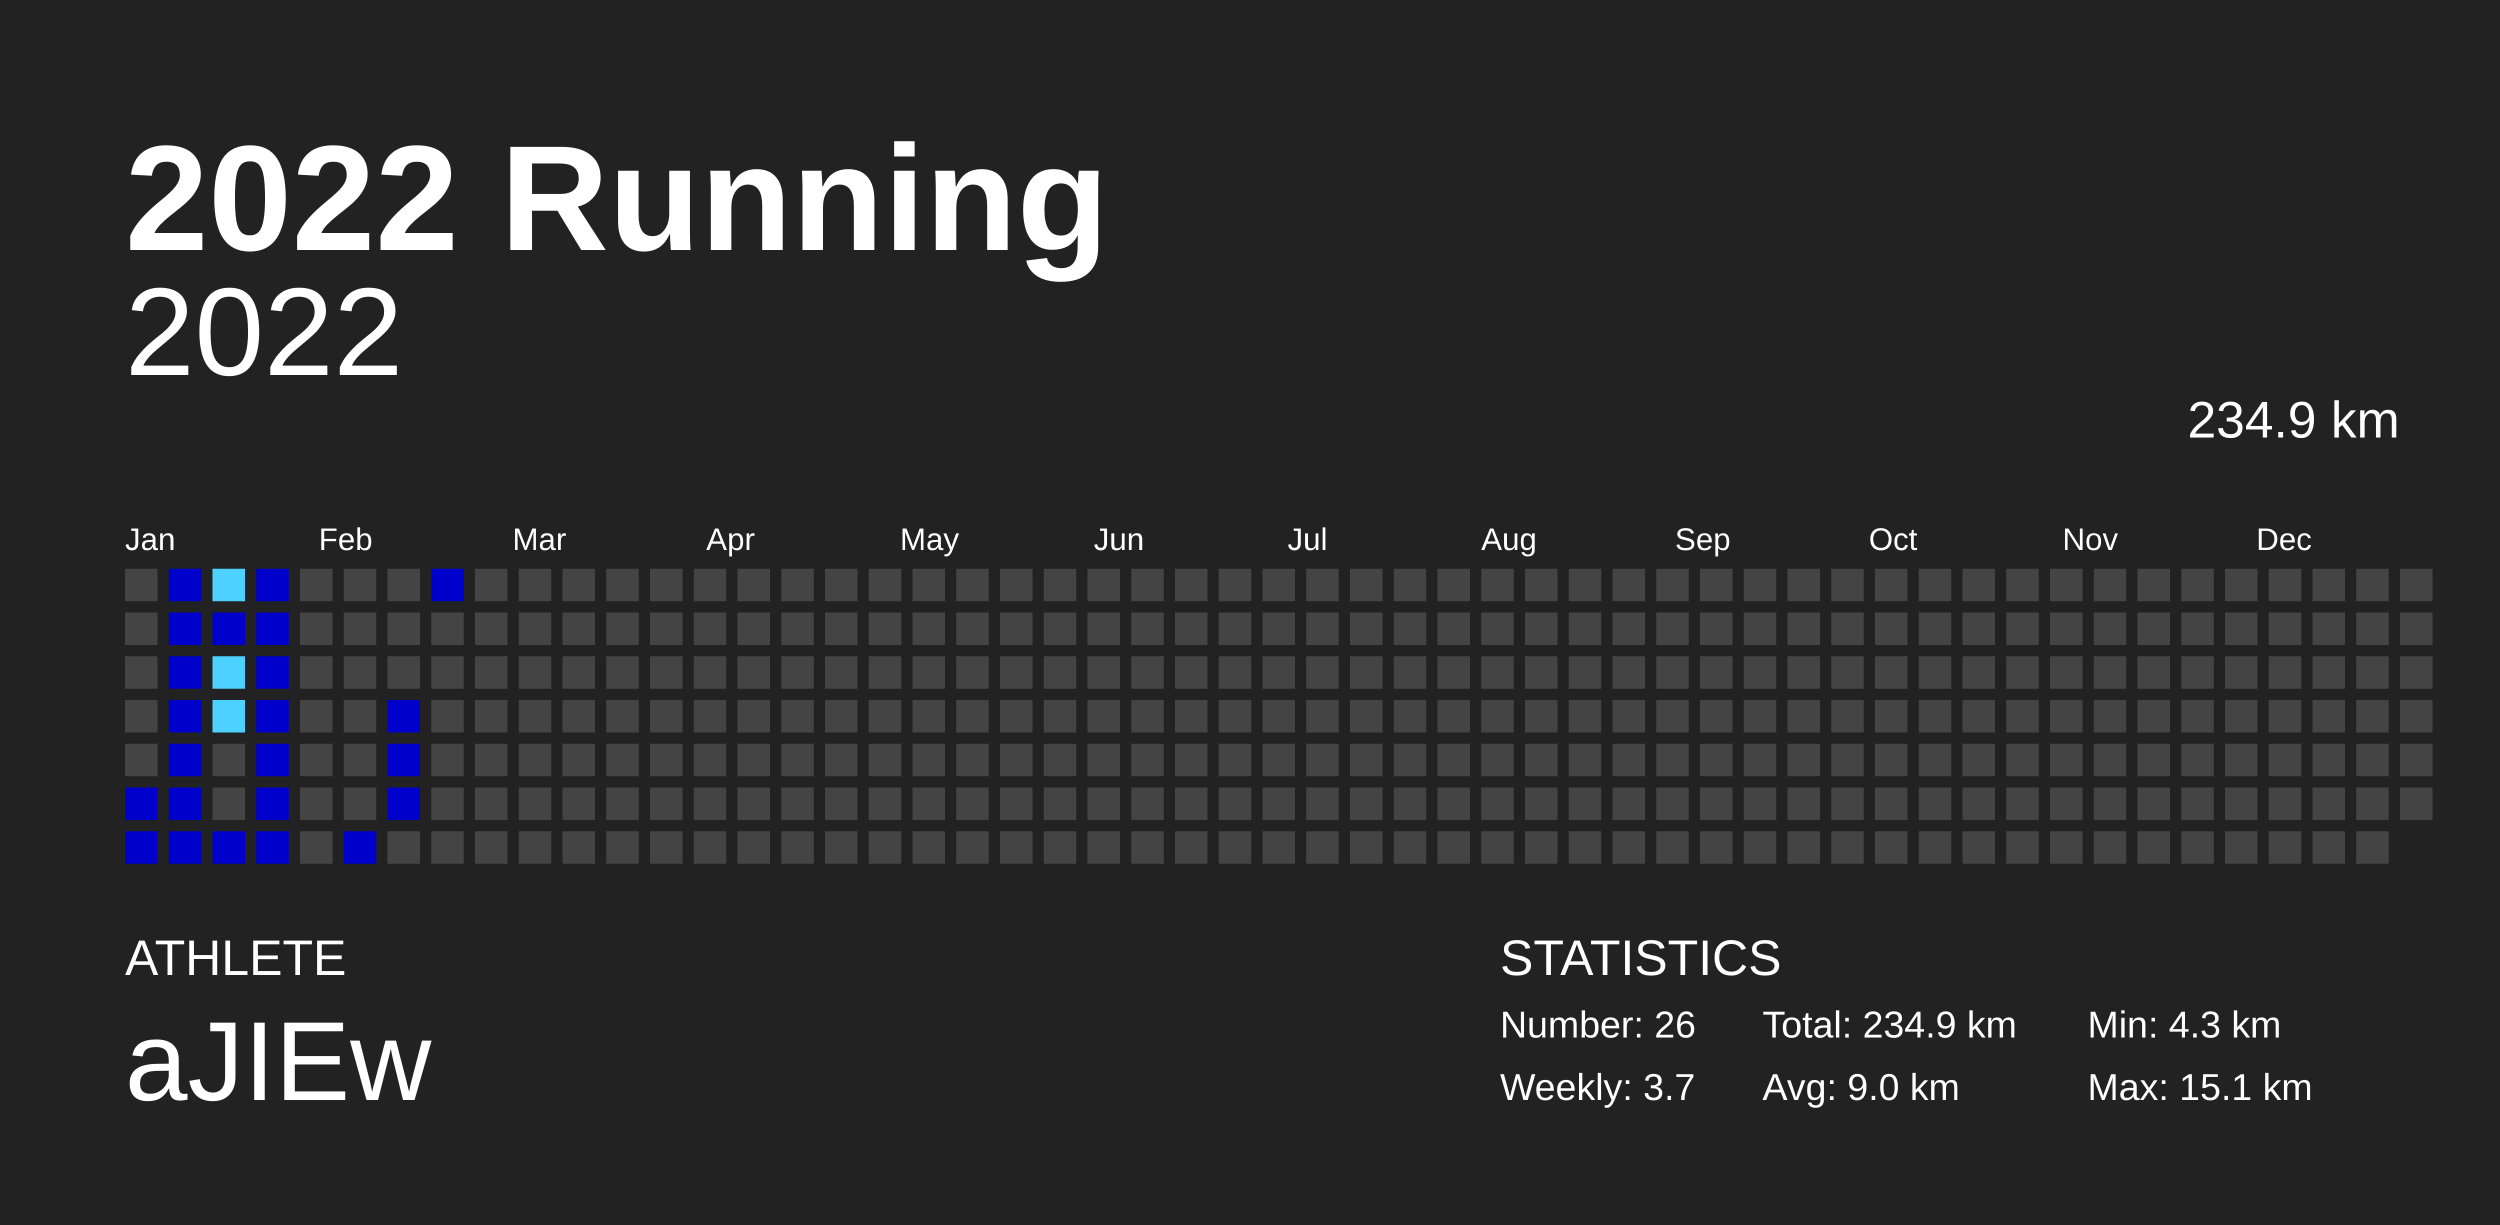
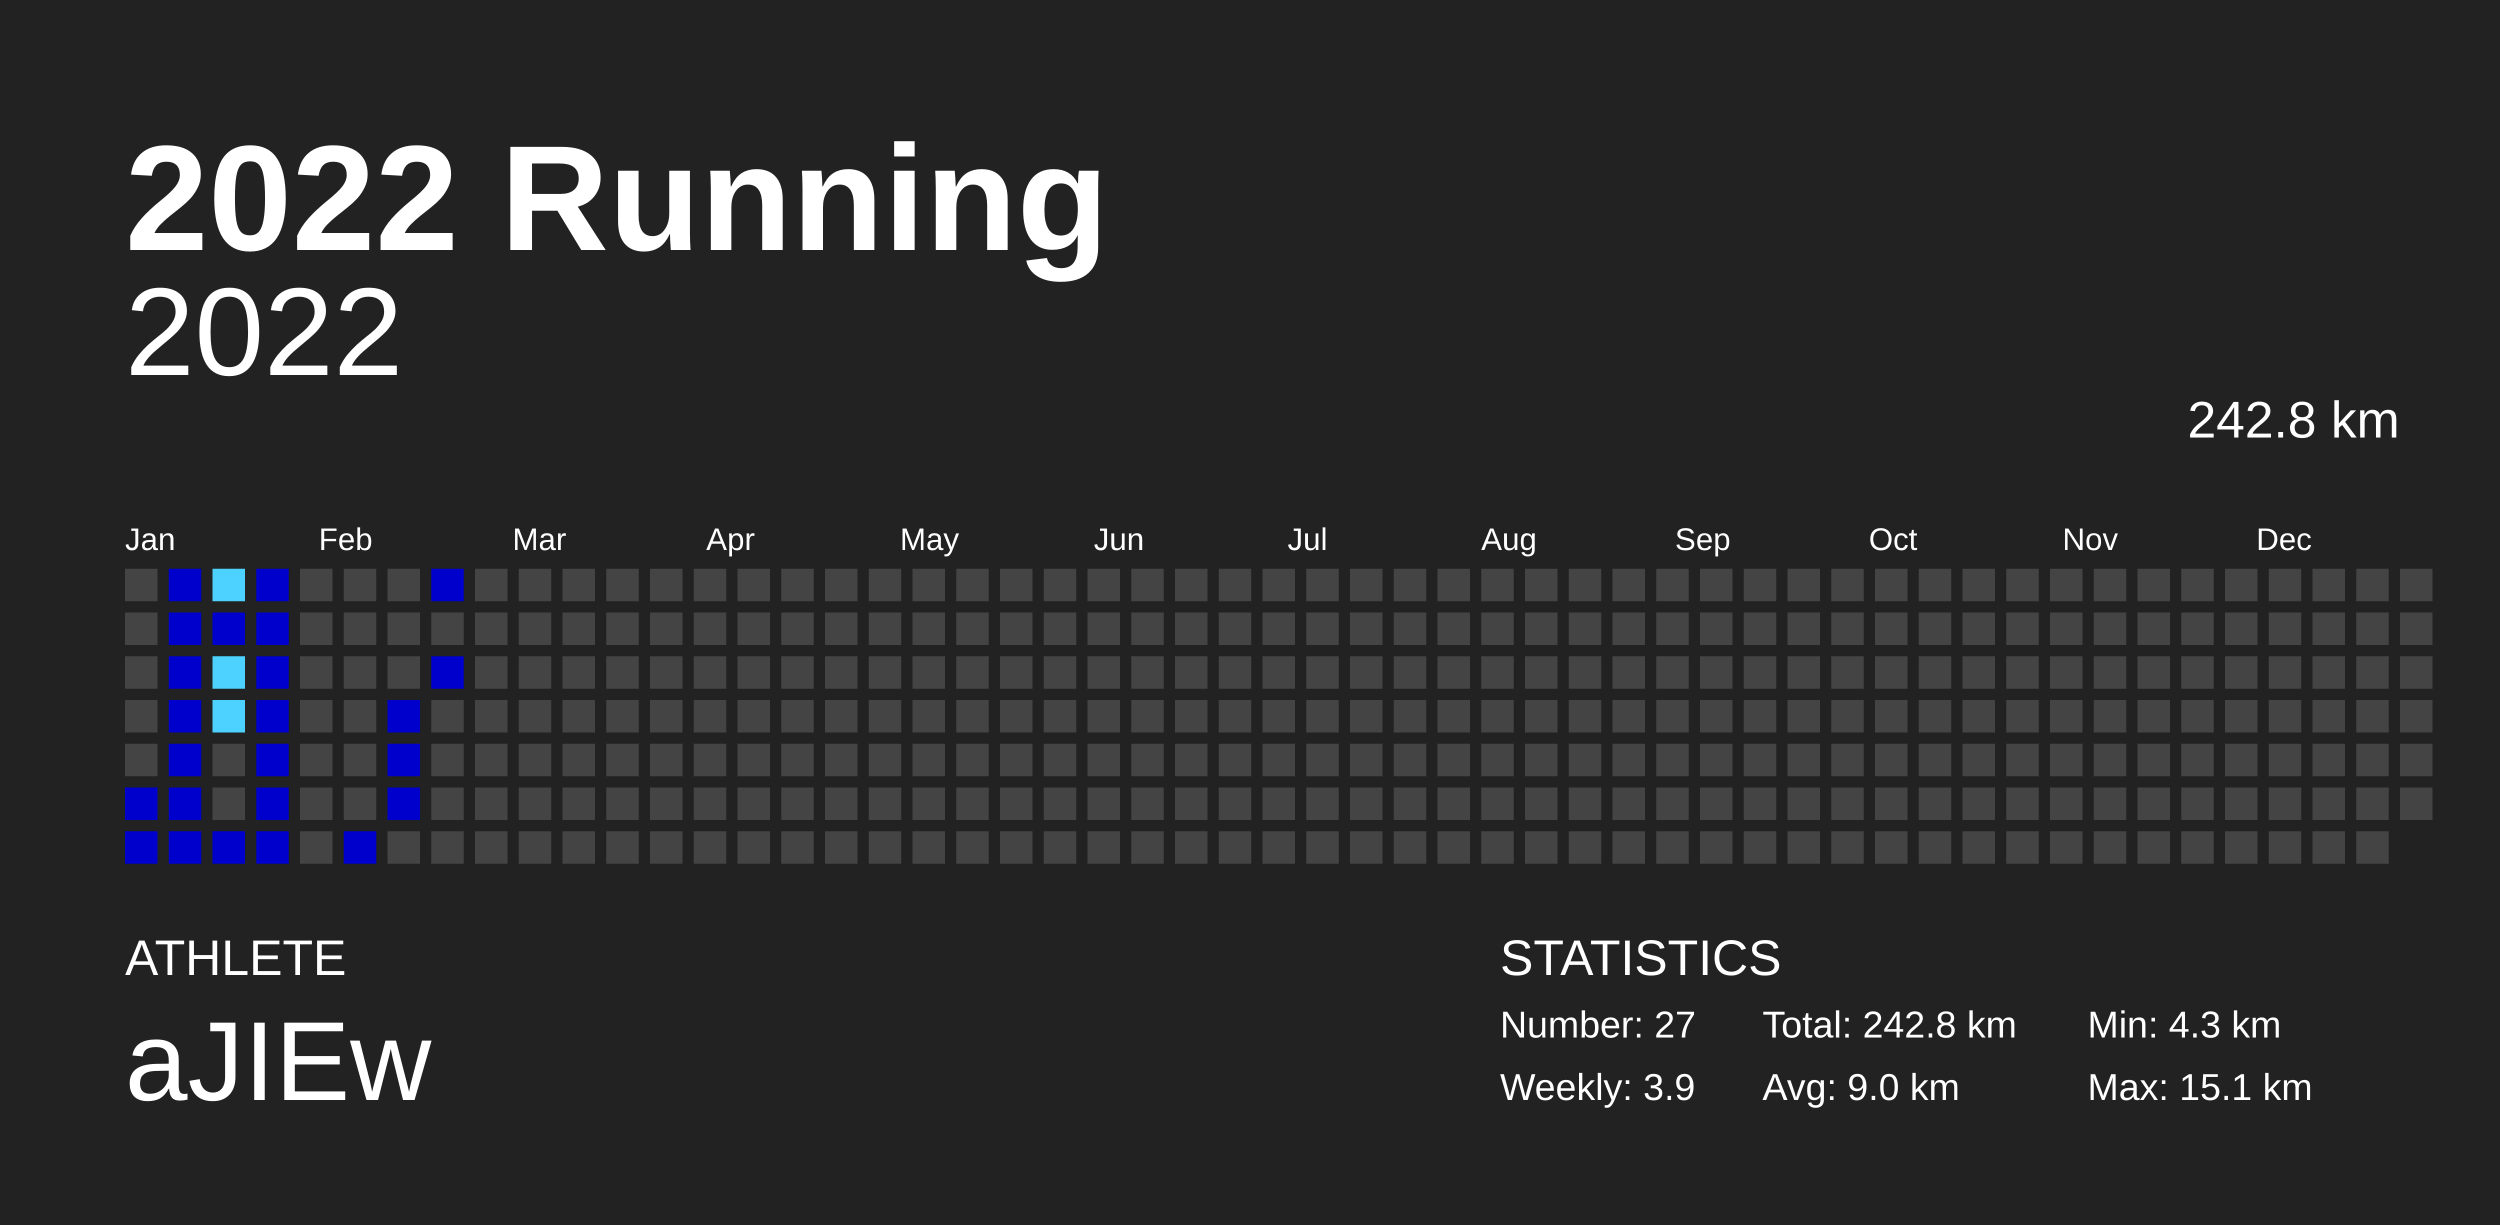
<svg xmlns="http://www.w3.org/2000/svg" baseProfile="full" height="98mm" version="1.1" viewBox="0,0,200,98" width="200mm">
  <defs />
  <rect fill="#222222" height="98" width="200" x="0" y="0" />
  <text fill="#FFFFFF" style="font-size:12px; font-family:Arial; font-weight:bold;" x="10" y="20">2022 Running</text>
  <text fill="#FFFFFF" style="font-size:4px; font-family:Arial" x="10" y="78">ATHLETE</text>
  <text fill="#FFFFFF" style="font-size:9px; font-family:Arial" x="10" y="88">aJIEw</text>
  <text fill="#FFFFFF" style="font-size:4px; font-family:Arial" x="120" y="78">STATISTICS</text>
-   <text fill="#FFFFFF" style="font-size:3px; font-family:Arial" x="120" y="83">Number: 26</text>
-   <text fill="#FFFFFF" style="font-size:3px; font-family:Arial" x="120" y="88">Weekly: 3.7</text>
-   <text fill="#FFFFFF" style="font-size:3px; font-family:Arial" x="141" y="83">Total: 234.9 km</text>
+   <text fill="#FFFFFF" style="font-size:3px; font-family:Arial" x="120" y="83">Number: 27</text>
+   <text fill="#FFFFFF" style="font-size:3px; font-family:Arial" x="120" y="88">Weekly: 3.9</text>
+   <text fill="#FFFFFF" style="font-size:3px; font-family:Arial" x="141" y="83">Total: 242.8 km</text>
  <text fill="#FFFFFF" style="font-size:3px; font-family:Arial" x="141" y="88">Avg: 9.0 km</text>
  <text fill="#FFFFFF" style="font-size:3px; font-family:Arial" x="167" y="83">Min: 4.3 km</text>
  <text fill="#FFFFFF" style="font-size:3px; font-family:Arial" x="167" y="88">Max: 15.1 km</text>
  <text alignment-baseline="hanging" fill="#FFFFFF" style="font-size:10.0px; font-family:Arial;" x="10" y="30">2022</text>
-   <text alignment-baseline="hanging" fill="#FFFFFF" style="font-size:4.125px; font-family:Arial;" x="175" y="35">234.9 km</text>
+   <text alignment-baseline="hanging" fill="#FFFFFF" style="font-size:4.125px; font-family:Arial;" x="175" y="35">242.8 km</text>
  <text fill="#FFFFFF" style="font-size:2.5px; font-family:Arial" x="10.0" y="44">Jan</text>
  <text fill="#FFFFFF" style="font-size:2.5px; font-family:Arial" x="25.5" y="44">Feb</text>
  <text fill="#FFFFFF" style="font-size:2.5px; font-family:Arial" x="41.0" y="44">Mar</text>
  <text fill="#FFFFFF" style="font-size:2.5px; font-family:Arial" x="56.5" y="44">Apr</text>
  <text fill="#FFFFFF" style="font-size:2.5px; font-family:Arial" x="72.0" y="44">May</text>
  <text fill="#FFFFFF" style="font-size:2.5px; font-family:Arial" x="87.5" y="44">Jun</text>
  <text fill="#FFFFFF" style="font-size:2.5px; font-family:Arial" x="103.0" y="44">Jul</text>
  <text fill="#FFFFFF" style="font-size:2.5px; font-family:Arial" x="118.5" y="44">Aug</text>
  <text fill="#FFFFFF" style="font-size:2.5px; font-family:Arial" x="134.0" y="44">Sep</text>
  <text fill="#FFFFFF" style="font-size:2.5px; font-family:Arial" x="149.5" y="44">Oct</text>
  <text fill="#FFFFFF" style="font-size:2.5px; font-family:Arial" x="165.0" y="44">Nov</text>
  <text fill="#FFFFFF" style="font-size:2.5px; font-family:Arial" x="180.5" y="44">Dec</text>
  <rect fill="#444444" height="2.6" width="2.6" x="10.0" y="45.5" />
  <rect fill="#444444" height="2.6" width="2.6" x="10.0" y="49.0" />
  <rect fill="#444444" height="2.6" width="2.6" x="10.0" y="52.5" />
  <rect fill="#444444" height="2.6" width="2.6" x="10.0" y="56.0" />
  <rect fill="#444444" height="2.6" width="2.6" x="10.0" y="59.5" />
  <rect fill="mediumblue" height="2.6" width="2.6" x="10.0" y="63.0" />
  <rect fill="mediumblue" height="2.6" width="2.6" x="10.0" y="66.5" />
  <rect fill="mediumblue" height="2.6" width="2.6" x="13.5" y="45.5" />
  <rect fill="mediumblue" height="2.6" width="2.6" x="13.5" y="49.0" />
  <rect fill="mediumblue" height="2.6" width="2.6" x="13.5" y="52.5" />
  <rect fill="mediumblue" height="2.6" width="2.6" x="13.5" y="56.0" />
  <rect fill="mediumblue" height="2.6" width="2.6" x="13.5" y="59.5" />
  <rect fill="mediumblue" height="2.6" width="2.6" x="13.5" y="63.0" />
  <rect fill="mediumblue" height="2.6" width="2.6" x="13.5" y="66.5" />
  <rect fill="#4dd2ff" height="2.6" width="2.6" x="17.0" y="45.5" />
  <rect fill="mediumblue" height="2.6" width="2.6" x="17.0" y="49.0" />
  <rect fill="#4dd2ff" height="2.6" width="2.6" x="17.0" y="52.5" />
  <rect fill="#4dd2ff" height="2.6" width="2.6" x="17.0" y="56.0" />
  <rect fill="#444444" height="2.6" width="2.6" x="17.0" y="59.5" />
  <rect fill="#444444" height="2.6" width="2.6" x="17.0" y="63.0" />
  <rect fill="mediumblue" height="2.6" width="2.6" x="17.0" y="66.5" />
  <rect fill="mediumblue" height="2.6" width="2.6" x="20.5" y="45.5" />
  <rect fill="mediumblue" height="2.6" width="2.6" x="20.5" y="49.0" />
  <rect fill="mediumblue" height="2.6" width="2.6" x="20.5" y="52.5" />
  <rect fill="mediumblue" height="2.6" width="2.6" x="20.5" y="56.0" />
  <rect fill="mediumblue" height="2.6" width="2.6" x="20.5" y="59.5" />
  <rect fill="mediumblue" height="2.6" width="2.6" x="20.5" y="63.0" />
  <rect fill="mediumblue" height="2.6" width="2.6" x="20.5" y="66.5" />
  <rect fill="#444444" height="2.6" width="2.6" x="24.0" y="45.5" />
  <rect fill="#444444" height="2.6" width="2.6" x="24.0" y="49.0" />
  <rect fill="#444444" height="2.6" width="2.6" x="24.0" y="52.5" />
  <rect fill="#444444" height="2.6" width="2.6" x="24.0" y="56.0" />
  <rect fill="#444444" height="2.6" width="2.6" x="24.0" y="59.5" />
  <rect fill="#444444" height="2.6" width="2.6" x="24.0" y="63.0" />
  <rect fill="#444444" height="2.6" width="2.6" x="24.0" y="66.5" />
  <rect fill="#444444" height="2.6" width="2.6" x="27.5" y="45.5" />
  <rect fill="#444444" height="2.6" width="2.6" x="27.5" y="49.0" />
  <rect fill="#444444" height="2.6" width="2.6" x="27.5" y="52.5" />
  <rect fill="#444444" height="2.6" width="2.6" x="27.5" y="56.0" />
  <rect fill="#444444" height="2.6" width="2.6" x="27.5" y="59.5" />
  <rect fill="#444444" height="2.6" width="2.6" x="27.5" y="63.0" />
  <rect fill="mediumblue" height="2.6" width="2.6" x="27.5" y="66.5" />
  <rect fill="#444444" height="2.6" width="2.6" x="31.0" y="45.5" />
  <rect fill="#444444" height="2.6" width="2.6" x="31.0" y="49.0" />
  <rect fill="#444444" height="2.6" width="2.6" x="31.0" y="52.5" />
  <rect fill="mediumblue" height="2.6" width="2.6" x="31.0" y="56.0" />
  <rect fill="mediumblue" height="2.6" width="2.6" x="31.0" y="59.5" />
  <rect fill="mediumblue" height="2.6" width="2.6" x="31.0" y="63.0" />
  <rect fill="#444444" height="2.6" width="2.6" x="31.0" y="66.5" />
  <rect fill="mediumblue" height="2.6" width="2.6" x="34.5" y="45.5" />
  <rect fill="#444444" height="2.6" width="2.6" x="34.5" y="49.0" />
-   <rect fill="#444444" height="2.6" width="2.6" x="34.5" y="52.5" />
+   <rect fill="mediumblue" height="2.6" width="2.6" x="34.5" y="52.5" />
  <rect fill="#444444" height="2.6" width="2.6" x="34.5" y="56.0" />
  <rect fill="#444444" height="2.6" width="2.6" x="34.5" y="59.5" />
  <rect fill="#444444" height="2.6" width="2.6" x="34.5" y="63.0" />
  <rect fill="#444444" height="2.6" width="2.6" x="34.5" y="66.5" />
  <rect fill="#444444" height="2.6" width="2.6" x="38.0" y="45.5" />
  <rect fill="#444444" height="2.6" width="2.6" x="38.0" y="49.0" />
  <rect fill="#444444" height="2.6" width="2.6" x="38.0" y="52.5" />
  <rect fill="#444444" height="2.6" width="2.6" x="38.0" y="56.0" />
  <rect fill="#444444" height="2.6" width="2.6" x="38.0" y="59.5" />
  <rect fill="#444444" height="2.6" width="2.6" x="38.0" y="63.0" />
  <rect fill="#444444" height="2.6" width="2.6" x="38.0" y="66.5" />
  <rect fill="#444444" height="2.6" width="2.6" x="41.5" y="45.5" />
  <rect fill="#444444" height="2.6" width="2.6" x="41.5" y="49.0" />
  <rect fill="#444444" height="2.6" width="2.6" x="41.5" y="52.5" />
  <rect fill="#444444" height="2.6" width="2.6" x="41.5" y="56.0" />
  <rect fill="#444444" height="2.6" width="2.6" x="41.5" y="59.5" />
  <rect fill="#444444" height="2.6" width="2.6" x="41.5" y="63.0" />
  <rect fill="#444444" height="2.6" width="2.6" x="41.5" y="66.5" />
  <rect fill="#444444" height="2.6" width="2.6" x="45.0" y="45.5" />
  <rect fill="#444444" height="2.6" width="2.6" x="45.0" y="49.0" />
  <rect fill="#444444" height="2.6" width="2.6" x="45.0" y="52.5" />
  <rect fill="#444444" height="2.6" width="2.6" x="45.0" y="56.0" />
  <rect fill="#444444" height="2.6" width="2.6" x="45.0" y="59.5" />
  <rect fill="#444444" height="2.6" width="2.6" x="45.0" y="63.0" />
  <rect fill="#444444" height="2.6" width="2.6" x="45.0" y="66.5" />
  <rect fill="#444444" height="2.6" width="2.6" x="48.5" y="45.5" />
  <rect fill="#444444" height="2.6" width="2.6" x="48.5" y="49.0" />
  <rect fill="#444444" height="2.6" width="2.6" x="48.5" y="52.5" />
  <rect fill="#444444" height="2.6" width="2.6" x="48.5" y="56.0" />
  <rect fill="#444444" height="2.6" width="2.6" x="48.5" y="59.5" />
  <rect fill="#444444" height="2.6" width="2.6" x="48.5" y="63.0" />
  <rect fill="#444444" height="2.6" width="2.6" x="48.5" y="66.5" />
  <rect fill="#444444" height="2.6" width="2.6" x="52.0" y="45.5" />
  <rect fill="#444444" height="2.6" width="2.6" x="52.0" y="49.0" />
  <rect fill="#444444" height="2.6" width="2.6" x="52.0" y="52.5" />
  <rect fill="#444444" height="2.6" width="2.6" x="52.0" y="56.0" />
  <rect fill="#444444" height="2.6" width="2.6" x="52.0" y="59.5" />
  <rect fill="#444444" height="2.6" width="2.6" x="52.0" y="63.0" />
  <rect fill="#444444" height="2.6" width="2.6" x="52.0" y="66.5" />
  <rect fill="#444444" height="2.6" width="2.6" x="55.5" y="45.5" />
  <rect fill="#444444" height="2.6" width="2.6" x="55.5" y="49.0" />
  <rect fill="#444444" height="2.6" width="2.6" x="55.5" y="52.5" />
  <rect fill="#444444" height="2.6" width="2.6" x="55.5" y="56.0" />
  <rect fill="#444444" height="2.6" width="2.6" x="55.5" y="59.5" />
  <rect fill="#444444" height="2.6" width="2.6" x="55.5" y="63.0" />
  <rect fill="#444444" height="2.6" width="2.6" x="55.5" y="66.5" />
  <rect fill="#444444" height="2.6" width="2.6" x="59.0" y="45.5" />
  <rect fill="#444444" height="2.6" width="2.6" x="59.0" y="49.0" />
  <rect fill="#444444" height="2.6" width="2.6" x="59.0" y="52.5" />
  <rect fill="#444444" height="2.6" width="2.6" x="59.0" y="56.0" />
  <rect fill="#444444" height="2.6" width="2.6" x="59.0" y="59.5" />
  <rect fill="#444444" height="2.6" width="2.6" x="59.0" y="63.0" />
  <rect fill="#444444" height="2.6" width="2.6" x="59.0" y="66.5" />
  <rect fill="#444444" height="2.6" width="2.6" x="62.5" y="45.5" />
  <rect fill="#444444" height="2.6" width="2.6" x="62.5" y="49.0" />
  <rect fill="#444444" height="2.6" width="2.6" x="62.5" y="52.5" />
  <rect fill="#444444" height="2.6" width="2.6" x="62.5" y="56.0" />
  <rect fill="#444444" height="2.6" width="2.6" x="62.5" y="59.5" />
  <rect fill="#444444" height="2.6" width="2.6" x="62.5" y="63.0" />
  <rect fill="#444444" height="2.6" width="2.6" x="62.5" y="66.5" />
  <rect fill="#444444" height="2.6" width="2.6" x="66.0" y="45.5" />
  <rect fill="#444444" height="2.6" width="2.6" x="66.0" y="49.0" />
  <rect fill="#444444" height="2.6" width="2.6" x="66.0" y="52.5" />
  <rect fill="#444444" height="2.6" width="2.6" x="66.0" y="56.0" />
  <rect fill="#444444" height="2.6" width="2.6" x="66.0" y="59.5" />
  <rect fill="#444444" height="2.6" width="2.6" x="66.0" y="63.0" />
  <rect fill="#444444" height="2.6" width="2.6" x="66.0" y="66.5" />
  <rect fill="#444444" height="2.6" width="2.6" x="69.5" y="45.5" />
  <rect fill="#444444" height="2.6" width="2.6" x="69.5" y="49.0" />
  <rect fill="#444444" height="2.6" width="2.6" x="69.5" y="52.5" />
  <rect fill="#444444" height="2.6" width="2.6" x="69.5" y="56.0" />
  <rect fill="#444444" height="2.6" width="2.6" x="69.5" y="59.5" />
  <rect fill="#444444" height="2.6" width="2.6" x="69.5" y="63.0" />
  <rect fill="#444444" height="2.6" width="2.6" x="69.5" y="66.5" />
  <rect fill="#444444" height="2.6" width="2.6" x="73.0" y="45.5" />
  <rect fill="#444444" height="2.6" width="2.6" x="73.0" y="49.0" />
  <rect fill="#444444" height="2.6" width="2.6" x="73.0" y="52.5" />
  <rect fill="#444444" height="2.6" width="2.6" x="73.0" y="56.0" />
  <rect fill="#444444" height="2.6" width="2.6" x="73.0" y="59.5" />
  <rect fill="#444444" height="2.6" width="2.6" x="73.0" y="63.0" />
  <rect fill="#444444" height="2.6" width="2.6" x="73.0" y="66.5" />
  <rect fill="#444444" height="2.6" width="2.6" x="76.5" y="45.5" />
  <rect fill="#444444" height="2.6" width="2.6" x="76.5" y="49.0" />
  <rect fill="#444444" height="2.6" width="2.6" x="76.5" y="52.5" />
  <rect fill="#444444" height="2.6" width="2.6" x="76.5" y="56.0" />
  <rect fill="#444444" height="2.6" width="2.6" x="76.5" y="59.5" />
  <rect fill="#444444" height="2.6" width="2.6" x="76.5" y="63.0" />
  <rect fill="#444444" height="2.6" width="2.6" x="76.5" y="66.5" />
  <rect fill="#444444" height="2.6" width="2.6" x="80.0" y="45.5" />
  <rect fill="#444444" height="2.6" width="2.6" x="80.0" y="49.0" />
  <rect fill="#444444" height="2.6" width="2.6" x="80.0" y="52.5" />
  <rect fill="#444444" height="2.6" width="2.6" x="80.0" y="56.0" />
  <rect fill="#444444" height="2.6" width="2.6" x="80.0" y="59.5" />
  <rect fill="#444444" height="2.6" width="2.6" x="80.0" y="63.0" />
  <rect fill="#444444" height="2.6" width="2.6" x="80.0" y="66.5" />
  <rect fill="#444444" height="2.6" width="2.6" x="83.5" y="45.5" />
  <rect fill="#444444" height="2.6" width="2.6" x="83.5" y="49.0" />
  <rect fill="#444444" height="2.6" width="2.6" x="83.5" y="52.5" />
  <rect fill="#444444" height="2.6" width="2.6" x="83.5" y="56.0" />
  <rect fill="#444444" height="2.6" width="2.6" x="83.5" y="59.5" />
  <rect fill="#444444" height="2.6" width="2.6" x="83.5" y="63.0" />
  <rect fill="#444444" height="2.6" width="2.6" x="83.5" y="66.5" />
  <rect fill="#444444" height="2.6" width="2.6" x="87.0" y="45.5" />
  <rect fill="#444444" height="2.6" width="2.6" x="87.0" y="49.0" />
  <rect fill="#444444" height="2.6" width="2.6" x="87.0" y="52.5" />
  <rect fill="#444444" height="2.6" width="2.6" x="87.0" y="56.0" />
  <rect fill="#444444" height="2.6" width="2.6" x="87.0" y="59.5" />
  <rect fill="#444444" height="2.6" width="2.6" x="87.0" y="63.0" />
  <rect fill="#444444" height="2.6" width="2.6" x="87.0" y="66.5" />
  <rect fill="#444444" height="2.6" width="2.6" x="90.5" y="45.5" />
  <rect fill="#444444" height="2.6" width="2.6" x="90.5" y="49.0" />
  <rect fill="#444444" height="2.6" width="2.6" x="90.5" y="52.5" />
  <rect fill="#444444" height="2.6" width="2.6" x="90.5" y="56.0" />
  <rect fill="#444444" height="2.6" width="2.6" x="90.5" y="59.5" />
  <rect fill="#444444" height="2.6" width="2.6" x="90.5" y="63.0" />
  <rect fill="#444444" height="2.6" width="2.6" x="90.5" y="66.5" />
  <rect fill="#444444" height="2.6" width="2.6" x="94.0" y="45.5" />
  <rect fill="#444444" height="2.6" width="2.6" x="94.0" y="49.0" />
  <rect fill="#444444" height="2.6" width="2.6" x="94.0" y="52.5" />
  <rect fill="#444444" height="2.6" width="2.6" x="94.0" y="56.0" />
  <rect fill="#444444" height="2.6" width="2.6" x="94.0" y="59.5" />
  <rect fill="#444444" height="2.6" width="2.6" x="94.0" y="63.0" />
  <rect fill="#444444" height="2.6" width="2.6" x="94.0" y="66.5" />
  <rect fill="#444444" height="2.6" width="2.6" x="97.5" y="45.5" />
  <rect fill="#444444" height="2.6" width="2.6" x="97.5" y="49.0" />
  <rect fill="#444444" height="2.6" width="2.6" x="97.5" y="52.5" />
  <rect fill="#444444" height="2.6" width="2.6" x="97.5" y="56.0" />
  <rect fill="#444444" height="2.6" width="2.6" x="97.5" y="59.5" />
  <rect fill="#444444" height="2.6" width="2.6" x="97.5" y="63.0" />
  <rect fill="#444444" height="2.6" width="2.6" x="97.5" y="66.5" />
  <rect fill="#444444" height="2.6" width="2.6" x="101.0" y="45.5" />
  <rect fill="#444444" height="2.6" width="2.6" x="101.0" y="49.0" />
  <rect fill="#444444" height="2.6" width="2.6" x="101.0" y="52.5" />
  <rect fill="#444444" height="2.6" width="2.6" x="101.0" y="56.0" />
  <rect fill="#444444" height="2.6" width="2.6" x="101.0" y="59.5" />
  <rect fill="#444444" height="2.6" width="2.6" x="101.0" y="63.0" />
  <rect fill="#444444" height="2.6" width="2.6" x="101.0" y="66.5" />
  <rect fill="#444444" height="2.6" width="2.6" x="104.5" y="45.5" />
  <rect fill="#444444" height="2.6" width="2.6" x="104.5" y="49.0" />
  <rect fill="#444444" height="2.6" width="2.6" x="104.5" y="52.5" />
  <rect fill="#444444" height="2.6" width="2.6" x="104.5" y="56.0" />
  <rect fill="#444444" height="2.6" width="2.6" x="104.5" y="59.5" />
  <rect fill="#444444" height="2.6" width="2.6" x="104.5" y="63.0" />
  <rect fill="#444444" height="2.6" width="2.6" x="104.5" y="66.5" />
  <rect fill="#444444" height="2.6" width="2.6" x="108.0" y="45.5" />
  <rect fill="#444444" height="2.6" width="2.6" x="108.0" y="49.0" />
  <rect fill="#444444" height="2.6" width="2.6" x="108.0" y="52.5" />
  <rect fill="#444444" height="2.6" width="2.6" x="108.0" y="56.0" />
  <rect fill="#444444" height="2.6" width="2.6" x="108.0" y="59.5" />
  <rect fill="#444444" height="2.6" width="2.6" x="108.0" y="63.0" />
  <rect fill="#444444" height="2.6" width="2.6" x="108.0" y="66.5" />
  <rect fill="#444444" height="2.6" width="2.6" x="111.5" y="45.5" />
  <rect fill="#444444" height="2.6" width="2.6" x="111.5" y="49.0" />
  <rect fill="#444444" height="2.6" width="2.6" x="111.5" y="52.5" />
  <rect fill="#444444" height="2.6" width="2.6" x="111.5" y="56.0" />
  <rect fill="#444444" height="2.6" width="2.6" x="111.5" y="59.5" />
  <rect fill="#444444" height="2.6" width="2.6" x="111.5" y="63.0" />
  <rect fill="#444444" height="2.6" width="2.6" x="111.5" y="66.5" />
  <rect fill="#444444" height="2.6" width="2.6" x="115.0" y="45.5" />
  <rect fill="#444444" height="2.6" width="2.6" x="115.0" y="49.0" />
  <rect fill="#444444" height="2.6" width="2.6" x="115.0" y="52.5" />
  <rect fill="#444444" height="2.6" width="2.6" x="115.0" y="56.0" />
  <rect fill="#444444" height="2.6" width="2.6" x="115.0" y="59.5" />
  <rect fill="#444444" height="2.6" width="2.6" x="115.0" y="63.0" />
  <rect fill="#444444" height="2.6" width="2.6" x="115.0" y="66.5" />
  <rect fill="#444444" height="2.6" width="2.6" x="118.5" y="45.5" />
  <rect fill="#444444" height="2.6" width="2.6" x="118.5" y="49.0" />
  <rect fill="#444444" height="2.6" width="2.6" x="118.5" y="52.5" />
  <rect fill="#444444" height="2.6" width="2.6" x="118.5" y="56.0" />
  <rect fill="#444444" height="2.6" width="2.6" x="118.5" y="59.5" />
  <rect fill="#444444" height="2.6" width="2.6" x="118.5" y="63.0" />
  <rect fill="#444444" height="2.6" width="2.6" x="118.5" y="66.5" />
  <rect fill="#444444" height="2.6" width="2.6" x="122.0" y="45.5" />
  <rect fill="#444444" height="2.6" width="2.6" x="122.0" y="49.0" />
  <rect fill="#444444" height="2.6" width="2.6" x="122.0" y="52.5" />
  <rect fill="#444444" height="2.6" width="2.6" x="122.0" y="56.0" />
  <rect fill="#444444" height="2.6" width="2.6" x="122.0" y="59.5" />
  <rect fill="#444444" height="2.6" width="2.6" x="122.0" y="63.0" />
  <rect fill="#444444" height="2.6" width="2.6" x="122.0" y="66.5" />
  <rect fill="#444444" height="2.6" width="2.6" x="125.5" y="45.5" />
  <rect fill="#444444" height="2.6" width="2.6" x="125.5" y="49.0" />
  <rect fill="#444444" height="2.6" width="2.6" x="125.5" y="52.5" />
  <rect fill="#444444" height="2.6" width="2.6" x="125.5" y="56.0" />
  <rect fill="#444444" height="2.6" width="2.6" x="125.5" y="59.5" />
  <rect fill="#444444" height="2.6" width="2.6" x="125.5" y="63.0" />
  <rect fill="#444444" height="2.6" width="2.6" x="125.5" y="66.5" />
  <rect fill="#444444" height="2.6" width="2.6" x="129.0" y="45.5" />
  <rect fill="#444444" height="2.6" width="2.6" x="129.0" y="49.0" />
  <rect fill="#444444" height="2.6" width="2.6" x="129.0" y="52.5" />
  <rect fill="#444444" height="2.6" width="2.6" x="129.0" y="56.0" />
  <rect fill="#444444" height="2.6" width="2.6" x="129.0" y="59.5" />
  <rect fill="#444444" height="2.6" width="2.6" x="129.0" y="63.0" />
  <rect fill="#444444" height="2.6" width="2.6" x="129.0" y="66.5" />
  <rect fill="#444444" height="2.6" width="2.6" x="132.5" y="45.5" />
  <rect fill="#444444" height="2.6" width="2.6" x="132.5" y="49.0" />
  <rect fill="#444444" height="2.6" width="2.6" x="132.5" y="52.5" />
  <rect fill="#444444" height="2.6" width="2.6" x="132.5" y="56.0" />
  <rect fill="#444444" height="2.6" width="2.6" x="132.5" y="59.5" />
  <rect fill="#444444" height="2.6" width="2.6" x="132.5" y="63.0" />
  <rect fill="#444444" height="2.6" width="2.6" x="132.5" y="66.5" />
  <rect fill="#444444" height="2.6" width="2.6" x="136.0" y="45.5" />
  <rect fill="#444444" height="2.6" width="2.6" x="136.0" y="49.0" />
  <rect fill="#444444" height="2.6" width="2.6" x="136.0" y="52.5" />
  <rect fill="#444444" height="2.6" width="2.6" x="136.0" y="56.0" />
  <rect fill="#444444" height="2.6" width="2.6" x="136.0" y="59.5" />
  <rect fill="#444444" height="2.6" width="2.6" x="136.0" y="63.0" />
  <rect fill="#444444" height="2.6" width="2.6" x="136.0" y="66.5" />
  <rect fill="#444444" height="2.6" width="2.6" x="139.5" y="45.5" />
  <rect fill="#444444" height="2.6" width="2.6" x="139.5" y="49.0" />
  <rect fill="#444444" height="2.6" width="2.6" x="139.5" y="52.5" />
  <rect fill="#444444" height="2.6" width="2.6" x="139.5" y="56.0" />
  <rect fill="#444444" height="2.6" width="2.6" x="139.5" y="59.5" />
  <rect fill="#444444" height="2.6" width="2.6" x="139.5" y="63.0" />
  <rect fill="#444444" height="2.6" width="2.6" x="139.5" y="66.5" />
  <rect fill="#444444" height="2.6" width="2.6" x="143.0" y="45.5" />
  <rect fill="#444444" height="2.6" width="2.6" x="143.0" y="49.0" />
  <rect fill="#444444" height="2.6" width="2.6" x="143.0" y="52.5" />
  <rect fill="#444444" height="2.6" width="2.6" x="143.0" y="56.0" />
  <rect fill="#444444" height="2.6" width="2.6" x="143.0" y="59.5" />
  <rect fill="#444444" height="2.6" width="2.6" x="143.0" y="63.0" />
  <rect fill="#444444" height="2.6" width="2.6" x="143.0" y="66.5" />
  <rect fill="#444444" height="2.6" width="2.6" x="146.5" y="45.5" />
  <rect fill="#444444" height="2.6" width="2.6" x="146.5" y="49.0" />
  <rect fill="#444444" height="2.6" width="2.6" x="146.5" y="52.5" />
  <rect fill="#444444" height="2.6" width="2.6" x="146.5" y="56.0" />
  <rect fill="#444444" height="2.6" width="2.6" x="146.5" y="59.5" />
  <rect fill="#444444" height="2.6" width="2.6" x="146.5" y="63.0" />
  <rect fill="#444444" height="2.6" width="2.6" x="146.5" y="66.5" />
  <rect fill="#444444" height="2.6" width="2.6" x="150.0" y="45.5" />
  <rect fill="#444444" height="2.6" width="2.6" x="150.0" y="49.0" />
  <rect fill="#444444" height="2.6" width="2.6" x="150.0" y="52.5" />
  <rect fill="#444444" height="2.6" width="2.6" x="150.0" y="56.0" />
  <rect fill="#444444" height="2.6" width="2.6" x="150.0" y="59.5" />
  <rect fill="#444444" height="2.6" width="2.6" x="150.0" y="63.0" />
  <rect fill="#444444" height="2.6" width="2.6" x="150.0" y="66.5" />
  <rect fill="#444444" height="2.6" width="2.6" x="153.5" y="45.5" />
  <rect fill="#444444" height="2.6" width="2.6" x="153.5" y="49.0" />
  <rect fill="#444444" height="2.6" width="2.6" x="153.5" y="52.5" />
  <rect fill="#444444" height="2.6" width="2.6" x="153.5" y="56.0" />
  <rect fill="#444444" height="2.6" width="2.6" x="153.5" y="59.5" />
  <rect fill="#444444" height="2.6" width="2.6" x="153.5" y="63.0" />
  <rect fill="#444444" height="2.6" width="2.6" x="153.5" y="66.5" />
  <rect fill="#444444" height="2.6" width="2.6" x="157.0" y="45.5" />
  <rect fill="#444444" height="2.6" width="2.6" x="157.0" y="49.0" />
  <rect fill="#444444" height="2.6" width="2.6" x="157.0" y="52.5" />
  <rect fill="#444444" height="2.6" width="2.6" x="157.0" y="56.0" />
  <rect fill="#444444" height="2.6" width="2.6" x="157.0" y="59.5" />
  <rect fill="#444444" height="2.6" width="2.6" x="157.0" y="63.0" />
  <rect fill="#444444" height="2.6" width="2.6" x="157.0" y="66.5" />
  <rect fill="#444444" height="2.6" width="2.6" x="160.5" y="45.5" />
  <rect fill="#444444" height="2.6" width="2.6" x="160.5" y="49.0" />
  <rect fill="#444444" height="2.6" width="2.6" x="160.5" y="52.5" />
  <rect fill="#444444" height="2.6" width="2.6" x="160.5" y="56.0" />
  <rect fill="#444444" height="2.6" width="2.6" x="160.5" y="59.5" />
  <rect fill="#444444" height="2.6" width="2.6" x="160.5" y="63.0" />
  <rect fill="#444444" height="2.6" width="2.6" x="160.5" y="66.5" />
  <rect fill="#444444" height="2.6" width="2.6" x="164.0" y="45.5" />
  <rect fill="#444444" height="2.6" width="2.6" x="164.0" y="49.0" />
  <rect fill="#444444" height="2.6" width="2.6" x="164.0" y="52.5" />
  <rect fill="#444444" height="2.6" width="2.6" x="164.0" y="56.0" />
  <rect fill="#444444" height="2.6" width="2.6" x="164.0" y="59.5" />
  <rect fill="#444444" height="2.6" width="2.6" x="164.0" y="63.0" />
  <rect fill="#444444" height="2.6" width="2.6" x="164.0" y="66.5" />
  <rect fill="#444444" height="2.6" width="2.6" x="167.5" y="45.5" />
  <rect fill="#444444" height="2.6" width="2.6" x="167.5" y="49.0" />
  <rect fill="#444444" height="2.6" width="2.6" x="167.5" y="52.5" />
  <rect fill="#444444" height="2.6" width="2.6" x="167.5" y="56.0" />
  <rect fill="#444444" height="2.6" width="2.6" x="167.5" y="59.5" />
  <rect fill="#444444" height="2.6" width="2.6" x="167.5" y="63.0" />
  <rect fill="#444444" height="2.6" width="2.6" x="167.5" y="66.5" />
  <rect fill="#444444" height="2.6" width="2.6" x="171.0" y="45.5" />
  <rect fill="#444444" height="2.6" width="2.6" x="171.0" y="49.0" />
  <rect fill="#444444" height="2.6" width="2.6" x="171.0" y="52.5" />
  <rect fill="#444444" height="2.6" width="2.6" x="171.0" y="56.0" />
  <rect fill="#444444" height="2.6" width="2.6" x="171.0" y="59.5" />
  <rect fill="#444444" height="2.6" width="2.6" x="171.0" y="63.0" />
  <rect fill="#444444" height="2.6" width="2.6" x="171.0" y="66.5" />
  <rect fill="#444444" height="2.6" width="2.6" x="174.5" y="45.5" />
  <rect fill="#444444" height="2.6" width="2.6" x="174.5" y="49.0" />
  <rect fill="#444444" height="2.6" width="2.6" x="174.5" y="52.5" />
  <rect fill="#444444" height="2.6" width="2.6" x="174.5" y="56.0" />
  <rect fill="#444444" height="2.6" width="2.6" x="174.5" y="59.5" />
  <rect fill="#444444" height="2.6" width="2.6" x="174.5" y="63.0" />
  <rect fill="#444444" height="2.6" width="2.6" x="174.5" y="66.5" />
  <rect fill="#444444" height="2.6" width="2.6" x="178.0" y="45.5" />
  <rect fill="#444444" height="2.6" width="2.6" x="178.0" y="49.0" />
  <rect fill="#444444" height="2.6" width="2.6" x="178.0" y="52.5" />
  <rect fill="#444444" height="2.6" width="2.6" x="178.0" y="56.0" />
  <rect fill="#444444" height="2.6" width="2.6" x="178.0" y="59.5" />
  <rect fill="#444444" height="2.6" width="2.6" x="178.0" y="63.0" />
  <rect fill="#444444" height="2.6" width="2.6" x="178.0" y="66.5" />
  <rect fill="#444444" height="2.6" width="2.6" x="181.5" y="45.5" />
  <rect fill="#444444" height="2.6" width="2.6" x="181.5" y="49.0" />
  <rect fill="#444444" height="2.6" width="2.6" x="181.5" y="52.5" />
  <rect fill="#444444" height="2.6" width="2.6" x="181.5" y="56.0" />
  <rect fill="#444444" height="2.6" width="2.6" x="181.5" y="59.5" />
  <rect fill="#444444" height="2.6" width="2.6" x="181.5" y="63.0" />
  <rect fill="#444444" height="2.6" width="2.6" x="181.5" y="66.5" />
  <rect fill="#444444" height="2.6" width="2.6" x="185.0" y="45.5" />
  <rect fill="#444444" height="2.6" width="2.6" x="185.0" y="49.0" />
  <rect fill="#444444" height="2.6" width="2.6" x="185.0" y="52.5" />
  <rect fill="#444444" height="2.6" width="2.6" x="185.0" y="56.0" />
  <rect fill="#444444" height="2.6" width="2.6" x="185.0" y="59.5" />
  <rect fill="#444444" height="2.6" width="2.6" x="185.0" y="63.0" />
  <rect fill="#444444" height="2.6" width="2.6" x="185.0" y="66.5" />
  <rect fill="#444444" height="2.6" width="2.6" x="188.5" y="45.5" />
  <rect fill="#444444" height="2.6" width="2.6" x="188.5" y="49.0" />
  <rect fill="#444444" height="2.6" width="2.6" x="188.5" y="52.5" />
  <rect fill="#444444" height="2.6" width="2.6" x="188.5" y="56.0" />
  <rect fill="#444444" height="2.6" width="2.6" x="188.5" y="59.5" />
  <rect fill="#444444" height="2.6" width="2.6" x="188.5" y="63.0" />
  <rect fill="#444444" height="2.6" width="2.6" x="188.5" y="66.5" />
  <rect fill="#444444" height="2.6" width="2.6" x="192.0" y="45.5" />
  <rect fill="#444444" height="2.6" width="2.6" x="192.0" y="49.0" />
  <rect fill="#444444" height="2.6" width="2.6" x="192.0" y="52.5" />
  <rect fill="#444444" height="2.6" width="2.6" x="192.0" y="56.0" />
  <rect fill="#444444" height="2.6" width="2.6" x="192.0" y="59.5" />
  <rect fill="#444444" height="2.6" width="2.6" x="192.0" y="63.0" />
</svg>
